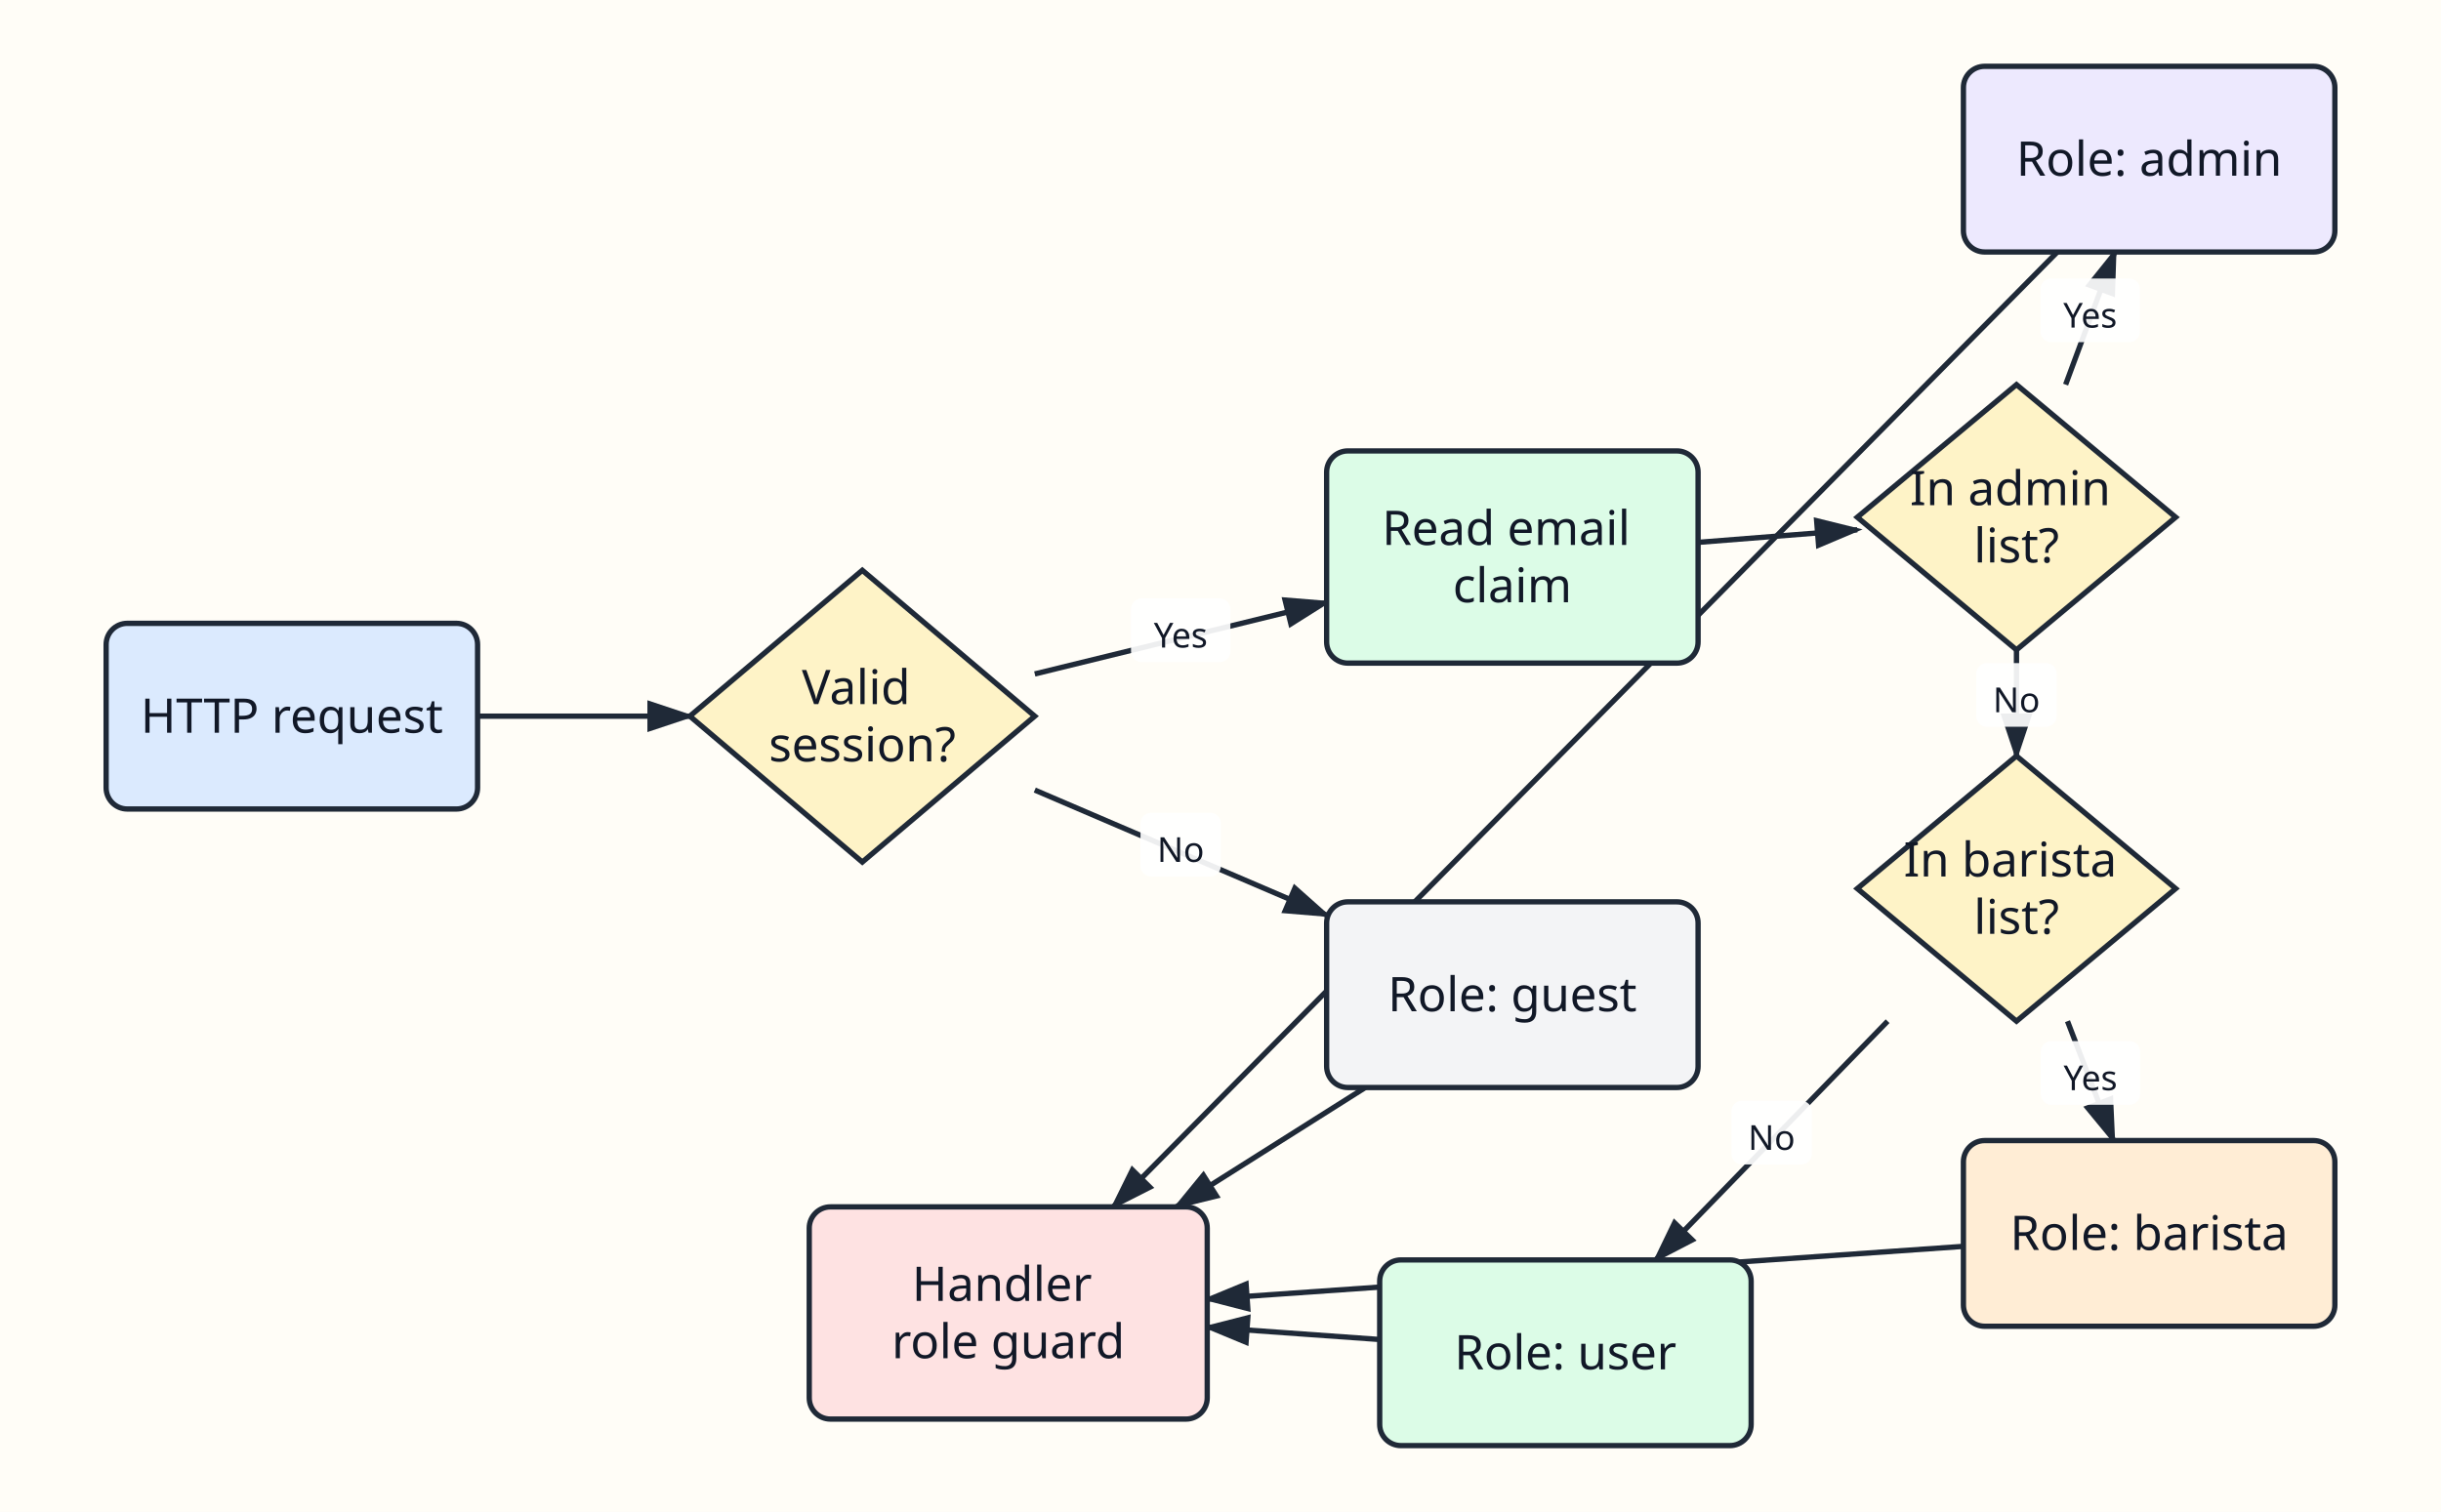
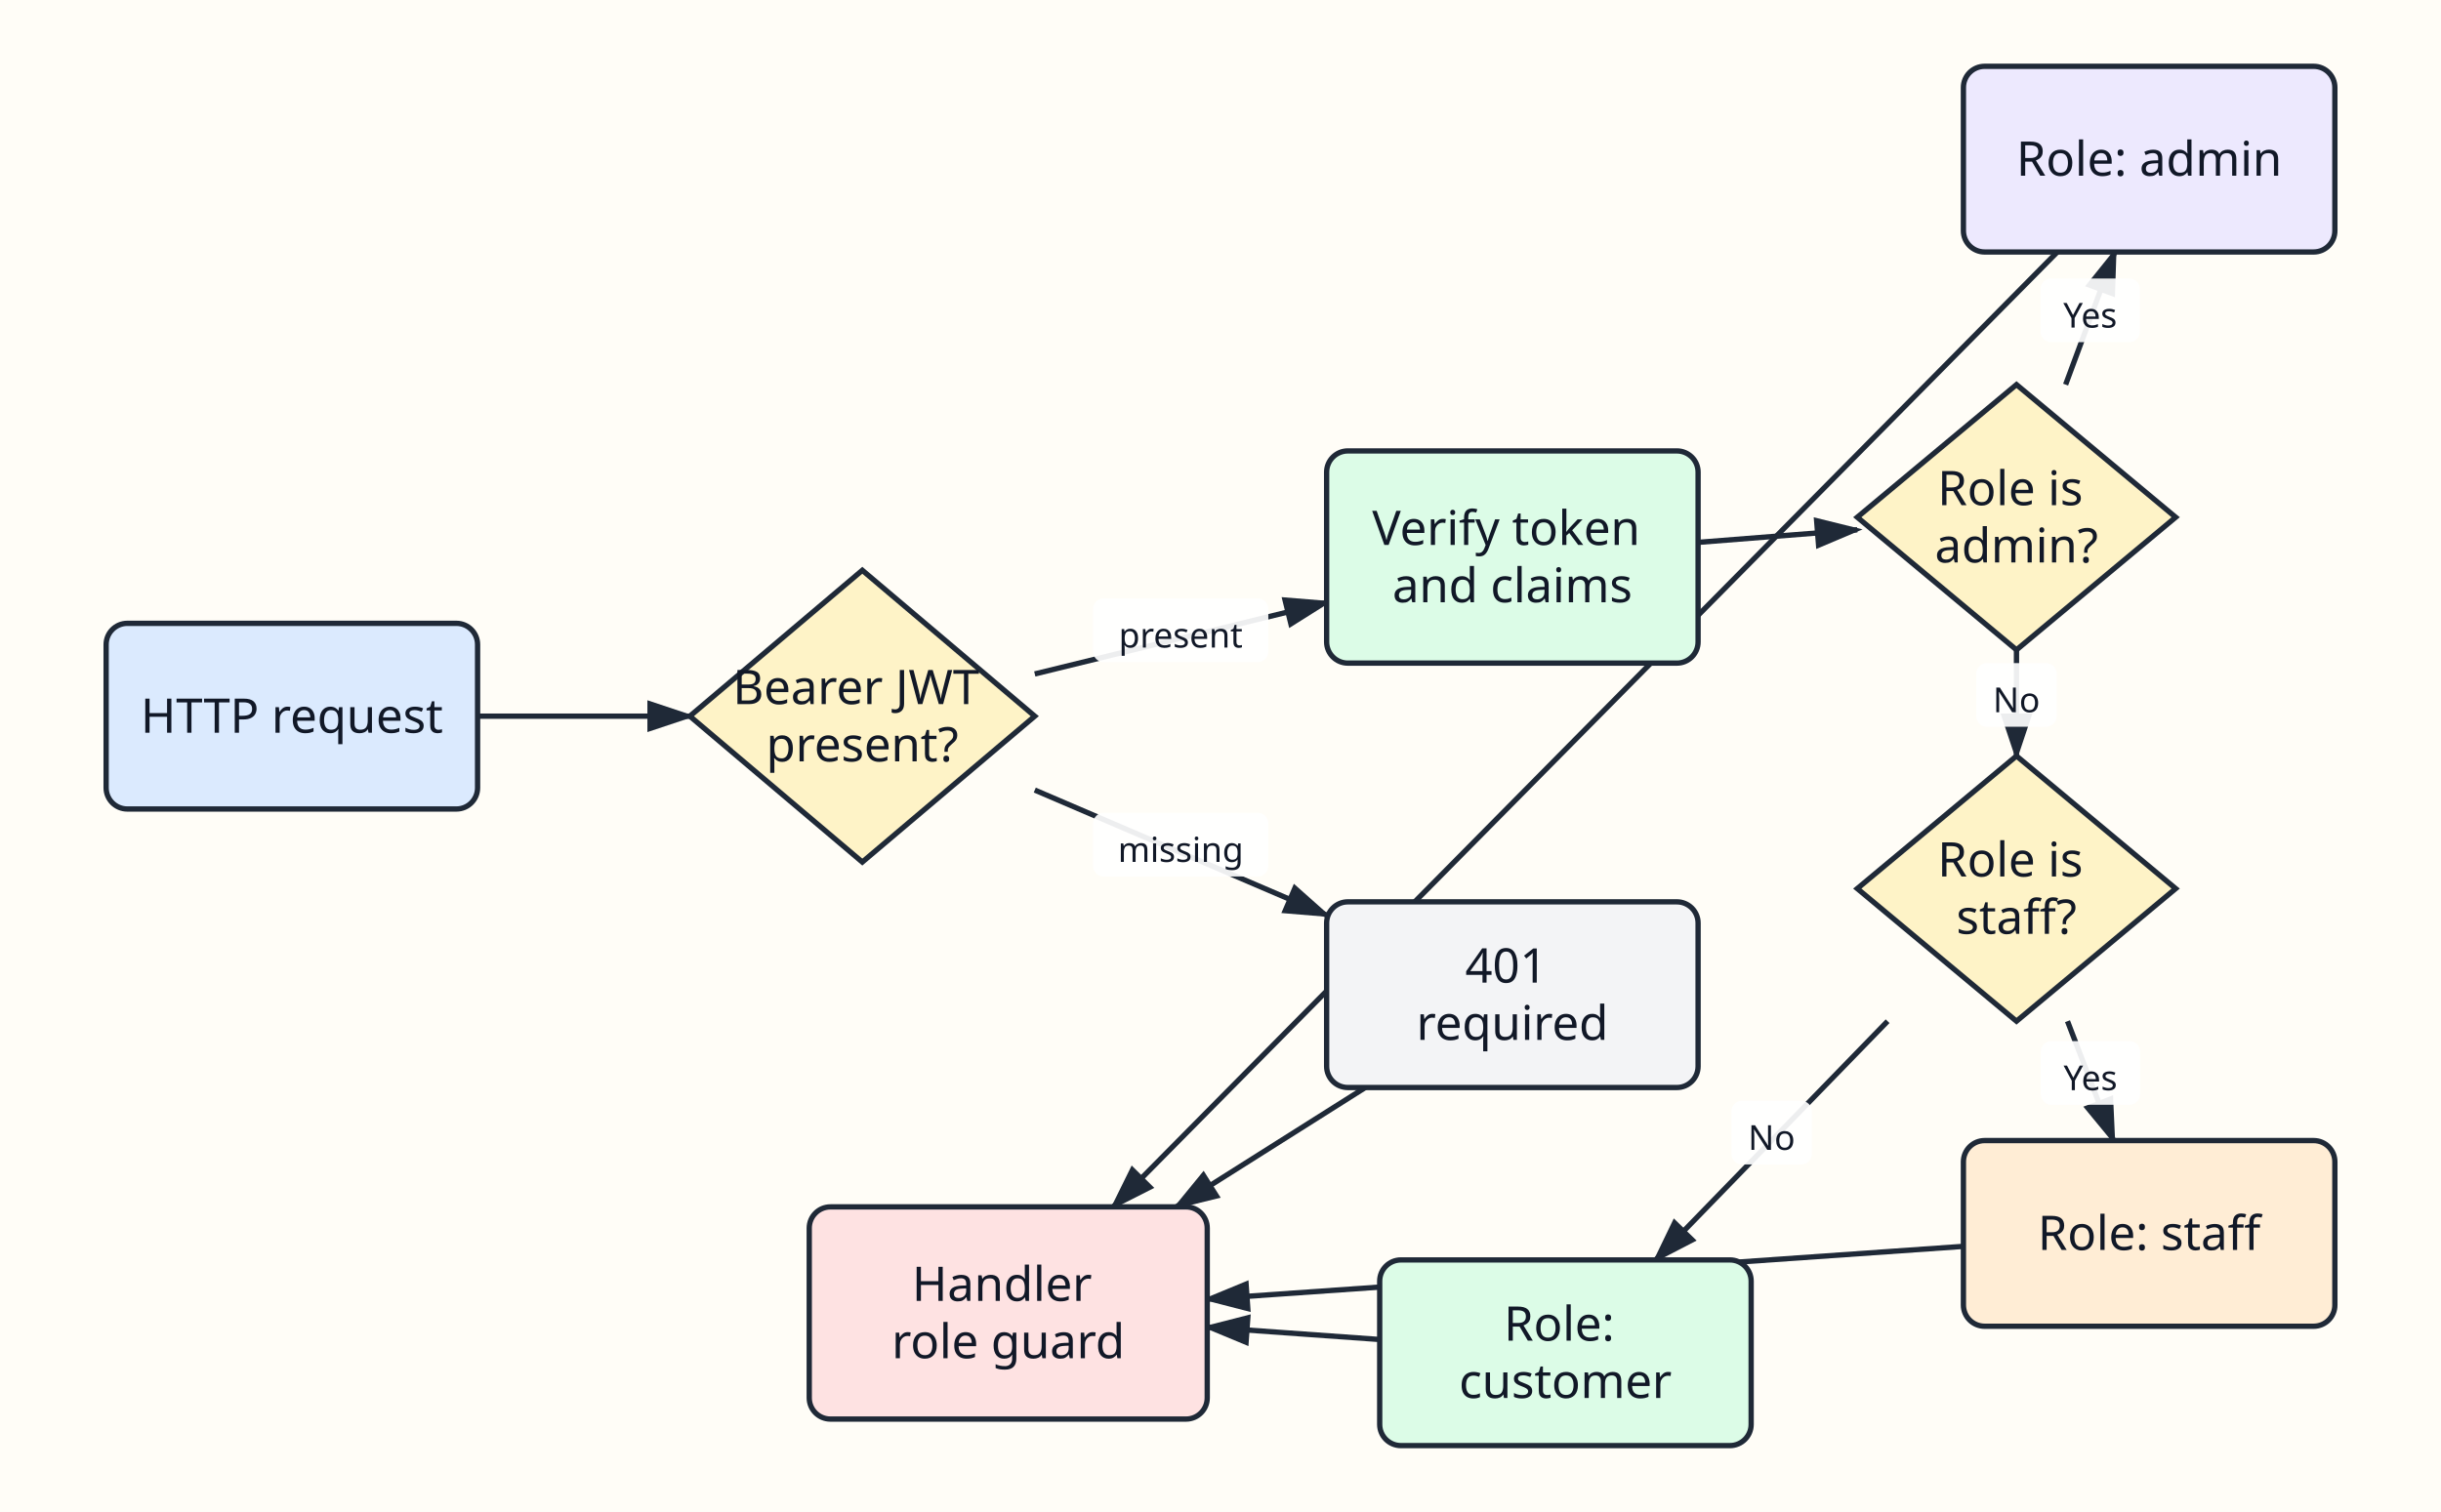
<svg xmlns="http://www.w3.org/2000/svg" width="920" height="570" viewBox="0 0 920 570" role="img">
  <defs>
    <marker id="arrow" markerWidth="10" markerHeight="10" refX="8" refY="3" orient="auto" markerUnits="strokeWidth">
      <path d="M0,0 L0,6 L9,3 z" fill="#1f2937" />
    </marker>
  </defs>
  <rect width="100%" height="100%" fill="#fffdf7" />
  <line x1="180" y1="270" x2="260" y2="270" stroke="#1f2937" stroke-width="2" marker-end="url(#arrow)" />
  <line x1="390" y1="297.857" x2="500" y2="345" stroke="#1f2937" stroke-width="2" marker-end="url(#arrow)" />
-   <rect x="429.85" y="306.429" width="30.3" height="24" rx="4" fill="#ffffff" opacity="0.92" />
+   <rect x="411.975" y="306.429" width="66.05" height="24" rx="4" fill="#ffffff" opacity="0.92" />
  <text x="445" y="320.429" text-anchor="middle" dominant-baseline="middle" font-family="Virgil, Segoe Print, Comic Sans MS, sans-serif" font-size="13" fill="#111827">
-     <tspan x="445" dy="0">No</tspan>
+     <tspan x="445" dy="0">missing</tspan>
  </text>
  <line x1="390" y1="254.082" x2="500" y2="227.143" stroke="#1f2937" stroke-width="2" marker-end="url(#arrow)" />
-   <rect x="426.275" y="225.612" width="37.45" height="24" rx="4" fill="#ffffff" opacity="0.92" />
+   <rect x="411.975" y="225.612" width="66.05" height="24" rx="4" fill="#ffffff" opacity="0.92" />
  <text x="445" y="239.612" text-anchor="middle" dominant-baseline="middle" font-family="Virgil, Segoe Print, Comic Sans MS, sans-serif" font-size="13" fill="#111827">
-     <tspan x="445" dy="0">Yes</tspan>
+     <tspan x="445" dy="0">present</tspan>
  </text>
  <line x1="640" y1="204.474" x2="700" y2="199.737" stroke="#1f2937" stroke-width="2" marker-end="url(#arrow)" />
  <line x1="778.519" y1="145" x2="797.037" y2="95" stroke="#1f2937" stroke-width="2" marker-end="url(#arrow)" />
  <rect x="769.053" y="105" width="37.45" height="24" rx="4" fill="#ffffff" opacity="0.92" />
  <text x="787.778" y="119" text-anchor="middle" dominant-baseline="middle" font-family="Virgil, Segoe Print, Comic Sans MS, sans-serif" font-size="13" fill="#111827">
    <tspan x="787.778" dy="0">Yes</tspan>
  </text>
  <line x1="760" y1="245" x2="760" y2="285" stroke="#1f2937" stroke-width="2" marker-end="url(#arrow)" />
  <rect x="744.85" y="250" width="30.3" height="24" rx="4" fill="#ffffff" opacity="0.92" />
  <text x="760" y="264" text-anchor="middle" dominant-baseline="middle" font-family="Virgil, Segoe Print, Comic Sans MS, sans-serif" font-size="13" fill="#111827">
    <tspan x="760" dy="0">No</tspan>
  </text>
  <line x1="779.231" y1="385" x2="796.538" y2="430" stroke="#1f2937" stroke-width="2" marker-end="url(#arrow)" />
  <rect x="769.16" y="392.5" width="37.45" height="24" rx="4" fill="#ffffff" opacity="0.92" />
  <text x="787.885" y="406.5" text-anchor="middle" dominant-baseline="middle" font-family="Virgil, Segoe Print, Comic Sans MS, sans-serif" font-size="13" fill="#111827">
    <tspan x="787.885" dy="0">Yes</tspan>
  </text>
  <line x1="711.429" y1="385" x2="624" y2="475" stroke="#1f2937" stroke-width="2" marker-end="url(#arrow)" />
  <rect x="652.564" y="415" width="30.3" height="24" rx="4" fill="#ffffff" opacity="0.92" />
  <text x="667.714" y="429" text-anchor="middle" dominant-baseline="middle" font-family="Virgil, Segoe Print, Comic Sans MS, sans-serif" font-size="13" fill="#111827">
    <tspan x="667.714" dy="0">No</tspan>
  </text>
  <line x1="514.583" y1="410" x2="443.333" y2="455" stroke="#1f2937" stroke-width="2" marker-end="url(#arrow)" />
  <line x1="775.402" y1="95" x2="419.54" y2="455" stroke="#1f2937" stroke-width="2" marker-end="url(#arrow)" />
  <line x1="740" y1="469.884" x2="455" y2="489.767" stroke="#1f2937" stroke-width="2" marker-end="url(#arrow)" />
  <line x1="520" y1="505" x2="455" y2="500.357" stroke="#1f2937" stroke-width="2" marker-end="url(#arrow)" />
  <rect x="40" y="235" width="140" height="70" rx="8" fill="#dbeafe" stroke="#1f2937" stroke-width="2" />
  <text x="110" y="270" text-anchor="middle" dominant-baseline="middle" font-family="Virgil, Segoe Print, Comic Sans MS, sans-serif" font-size="18" fill="#111827">
    <tspan x="110" dy="0">HTTP request</tspan>
  </text>
  <polygon points="325,215 390,270 325,325 260,270" fill="#fef3c7" stroke="#1f2937" stroke-width="2" />
  <text x="325" y="259.2" text-anchor="middle" dominant-baseline="middle" font-family="Virgil, Segoe Print, Comic Sans MS, sans-serif" font-size="18" fill="#111827">
-     <tspan x="325" dy="0">Valid</tspan>
-     <tspan x="325" dy="21.6">session?</tspan>
+     <tspan x="325" dy="0">Bearer JWT</tspan>
+     <tspan x="325" dy="21.6">present?</tspan>
  </text>
  <rect x="500" y="340" width="140" height="70" rx="8" fill="#f3f4f6" stroke="#1f2937" stroke-width="2" />
-   <text x="570" y="375" text-anchor="middle" dominant-baseline="middle" font-family="Virgil, Segoe Print, Comic Sans MS, sans-serif" font-size="18" fill="#111827">
-     <tspan x="570" dy="0">Role: guest</tspan>
+   <text x="570" y="364.2" text-anchor="middle" dominant-baseline="middle" font-family="Virgil, Segoe Print, Comic Sans MS, sans-serif" font-size="18" fill="#111827">
+     <tspan x="570" dy="0">401</tspan>
+     <tspan x="570" dy="21.6">required</tspan>
  </text>
  <rect x="500" y="170" width="140" height="80" rx="8" fill="#dcfce7" stroke="#1f2937" stroke-width="2" />
  <text x="570" y="199.2" text-anchor="middle" dominant-baseline="middle" font-family="Virgil, Segoe Print, Comic Sans MS, sans-serif" font-size="18" fill="#111827">
-     <tspan x="570" dy="0">Read email</tspan>
-     <tspan x="570" dy="21.6">claim</tspan>
+     <tspan x="570" dy="0">Verify token</tspan>
+     <tspan x="570" dy="21.6">and claims</tspan>
  </text>
  <polygon points="760,145 820,195 760,245 700,195" fill="#fef3c7" stroke="#1f2937" stroke-width="2" />
  <text x="760" y="184.2" text-anchor="middle" dominant-baseline="middle" font-family="Virgil, Segoe Print, Comic Sans MS, sans-serif" font-size="18" fill="#111827">
-     <tspan x="760" dy="0">In admin</tspan>
-     <tspan x="760" dy="21.6">list?</tspan>
+     <tspan x="760" dy="0">Role is</tspan>
+     <tspan x="760" dy="21.6">admin?</tspan>
  </text>
  <rect x="740" y="25" width="140" height="70" rx="8" fill="#ede9fe" stroke="#1f2937" stroke-width="2" />
  <text x="810" y="60" text-anchor="middle" dominant-baseline="middle" font-family="Virgil, Segoe Print, Comic Sans MS, sans-serif" font-size="18" fill="#111827">
    <tspan x="810" dy="0">Role: admin</tspan>
  </text>
  <polygon points="760,285 820,335 760,385 700,335" fill="#fef3c7" stroke="#1f2937" stroke-width="2" />
  <text x="760" y="324.2" text-anchor="middle" dominant-baseline="middle" font-family="Virgil, Segoe Print, Comic Sans MS, sans-serif" font-size="18" fill="#111827">
-     <tspan x="760" dy="0">In barista</tspan>
-     <tspan x="760" dy="21.6">list?</tspan>
+     <tspan x="760" dy="0">Role is</tspan>
+     <tspan x="760" dy="21.6">staff?</tspan>
  </text>
  <rect x="740" y="430" width="140" height="70" rx="8" fill="#ffedd5" stroke="#1f2937" stroke-width="2" />
  <text x="810" y="465" text-anchor="middle" dominant-baseline="middle" font-family="Virgil, Segoe Print, Comic Sans MS, sans-serif" font-size="18" fill="#111827">
-     <tspan x="810" dy="0">Role: barista</tspan>
+     <tspan x="810" dy="0">Role: staff</tspan>
  </text>
  <rect x="520" y="475" width="140" height="70" rx="8" fill="#dcfce7" stroke="#1f2937" stroke-width="2" />
-   <text x="590" y="510" text-anchor="middle" dominant-baseline="middle" font-family="Virgil, Segoe Print, Comic Sans MS, sans-serif" font-size="18" fill="#111827">
-     <tspan x="590" dy="0">Role: user</tspan>
+   <text x="590" y="499.2" text-anchor="middle" dominant-baseline="middle" font-family="Virgil, Segoe Print, Comic Sans MS, sans-serif" font-size="18" fill="#111827">
+     <tspan x="590" dy="0">Role:</tspan>
+     <tspan x="590" dy="21.6">customer</tspan>
  </text>
  <rect x="305" y="455" width="150" height="80" rx="8" fill="#fee2e2" stroke="#1f2937" stroke-width="2" />
  <text x="380" y="484.2" text-anchor="middle" dominant-baseline="middle" font-family="Virgil, Segoe Print, Comic Sans MS, sans-serif" font-size="18" fill="#111827">
    <tspan x="380" dy="0">Handler</tspan>
    <tspan x="380" dy="21.6">role guard</tspan>
  </text>
</svg>
